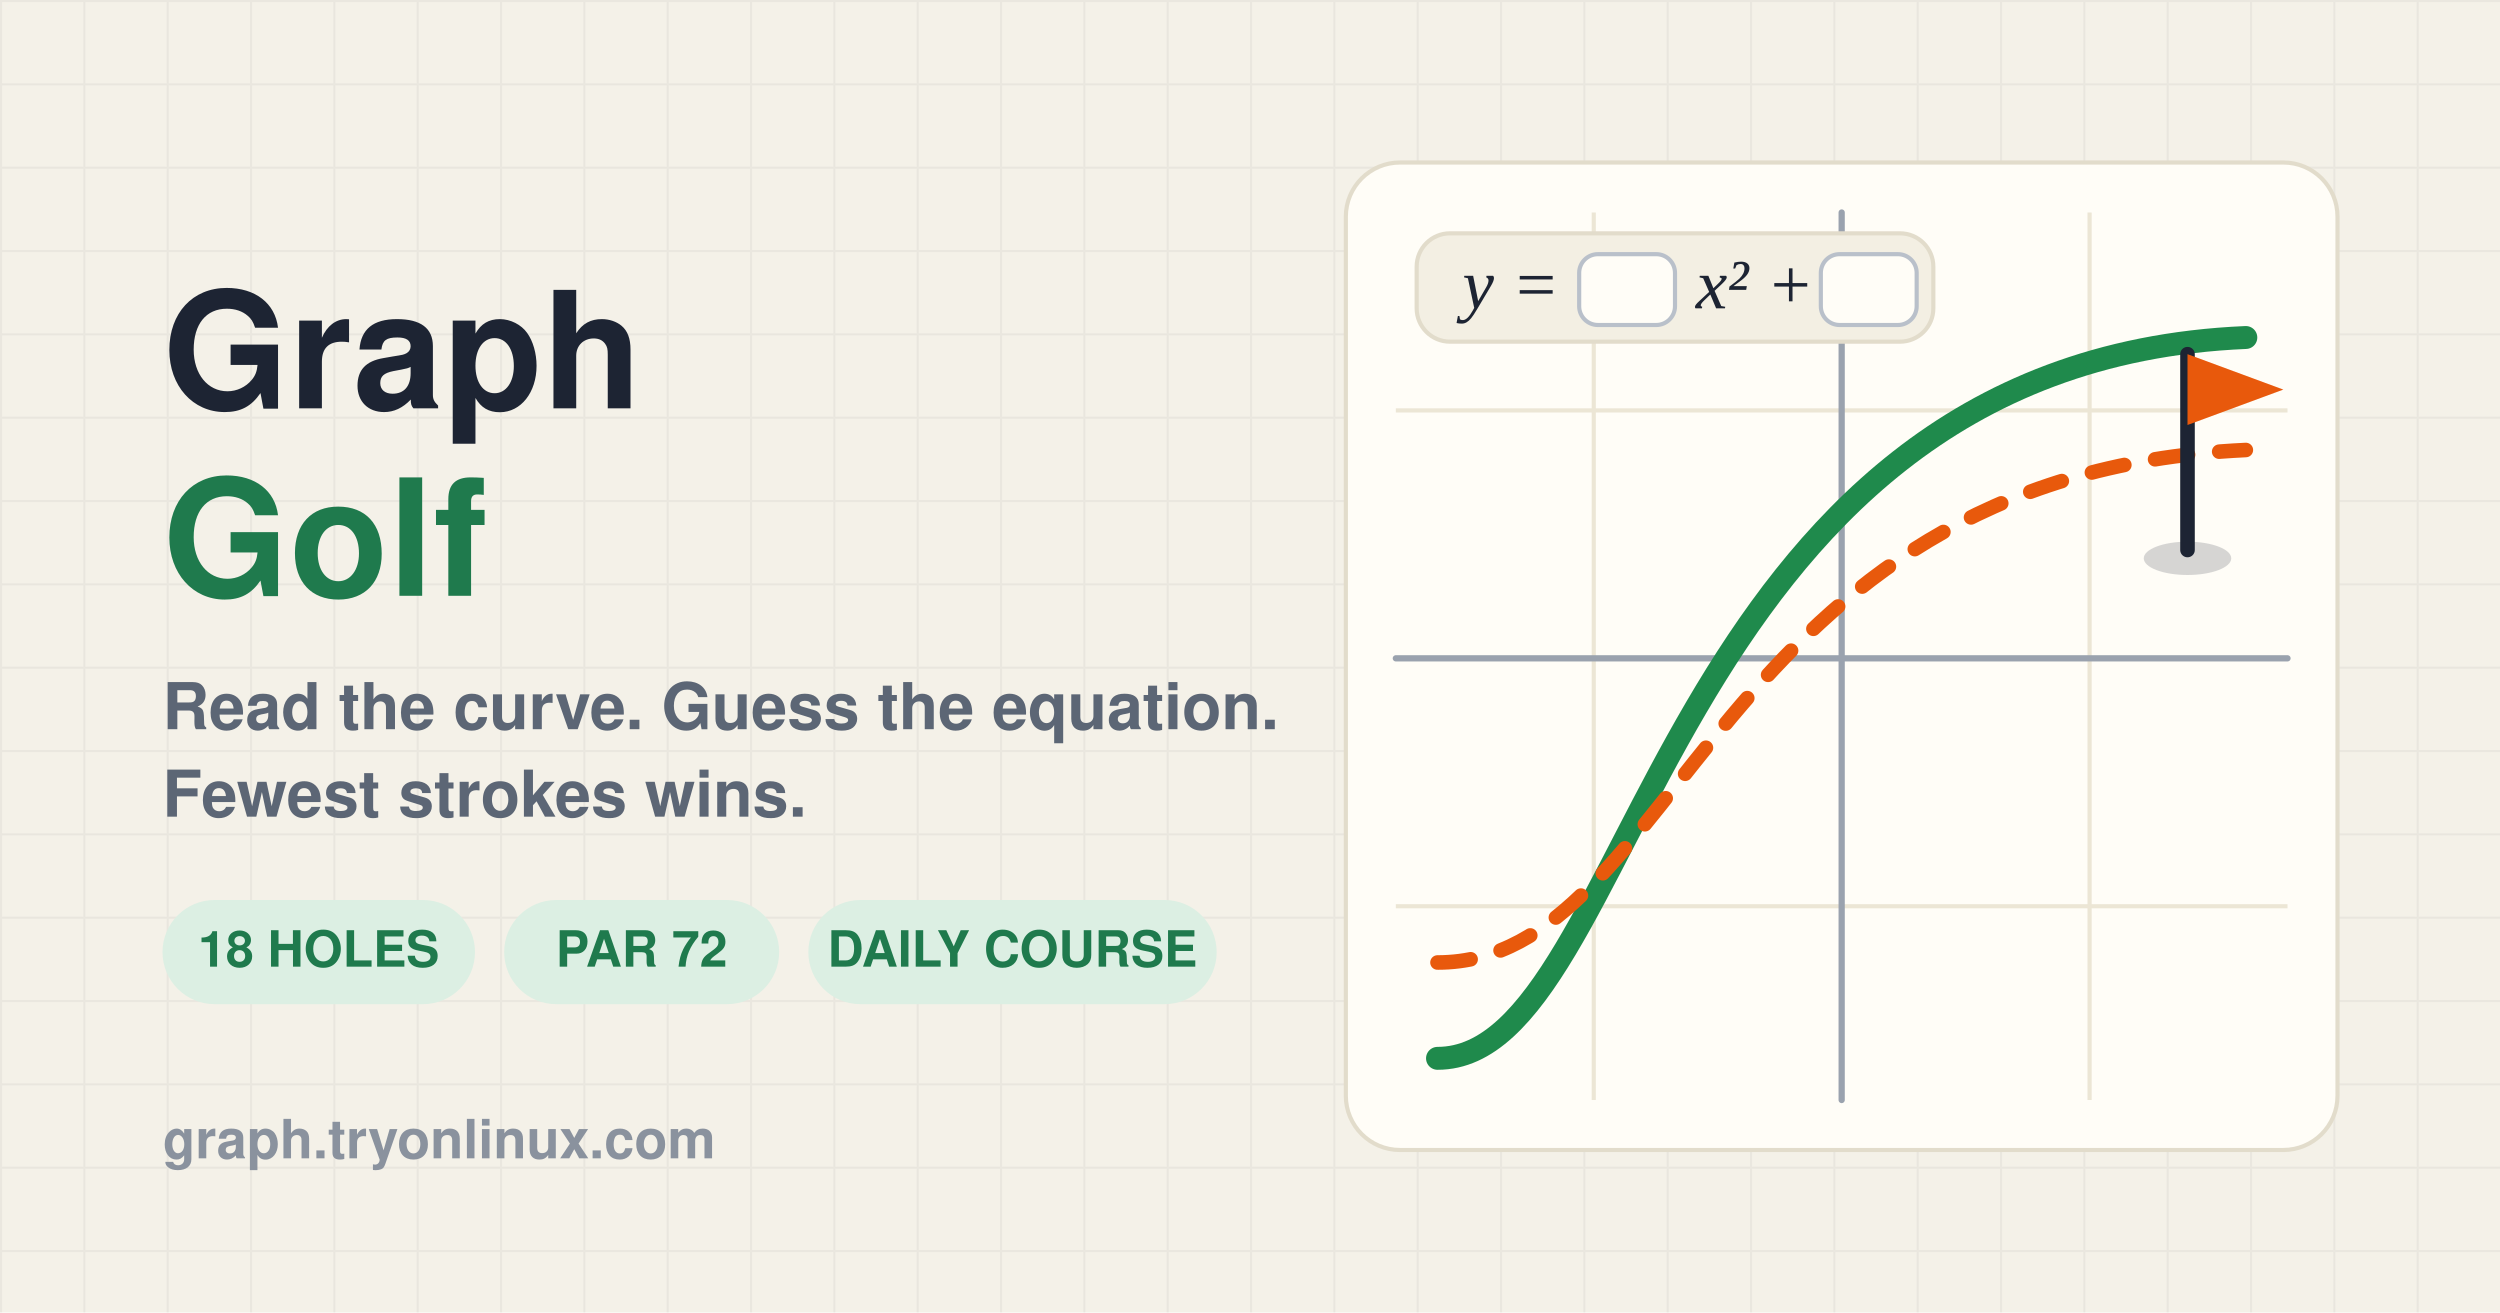
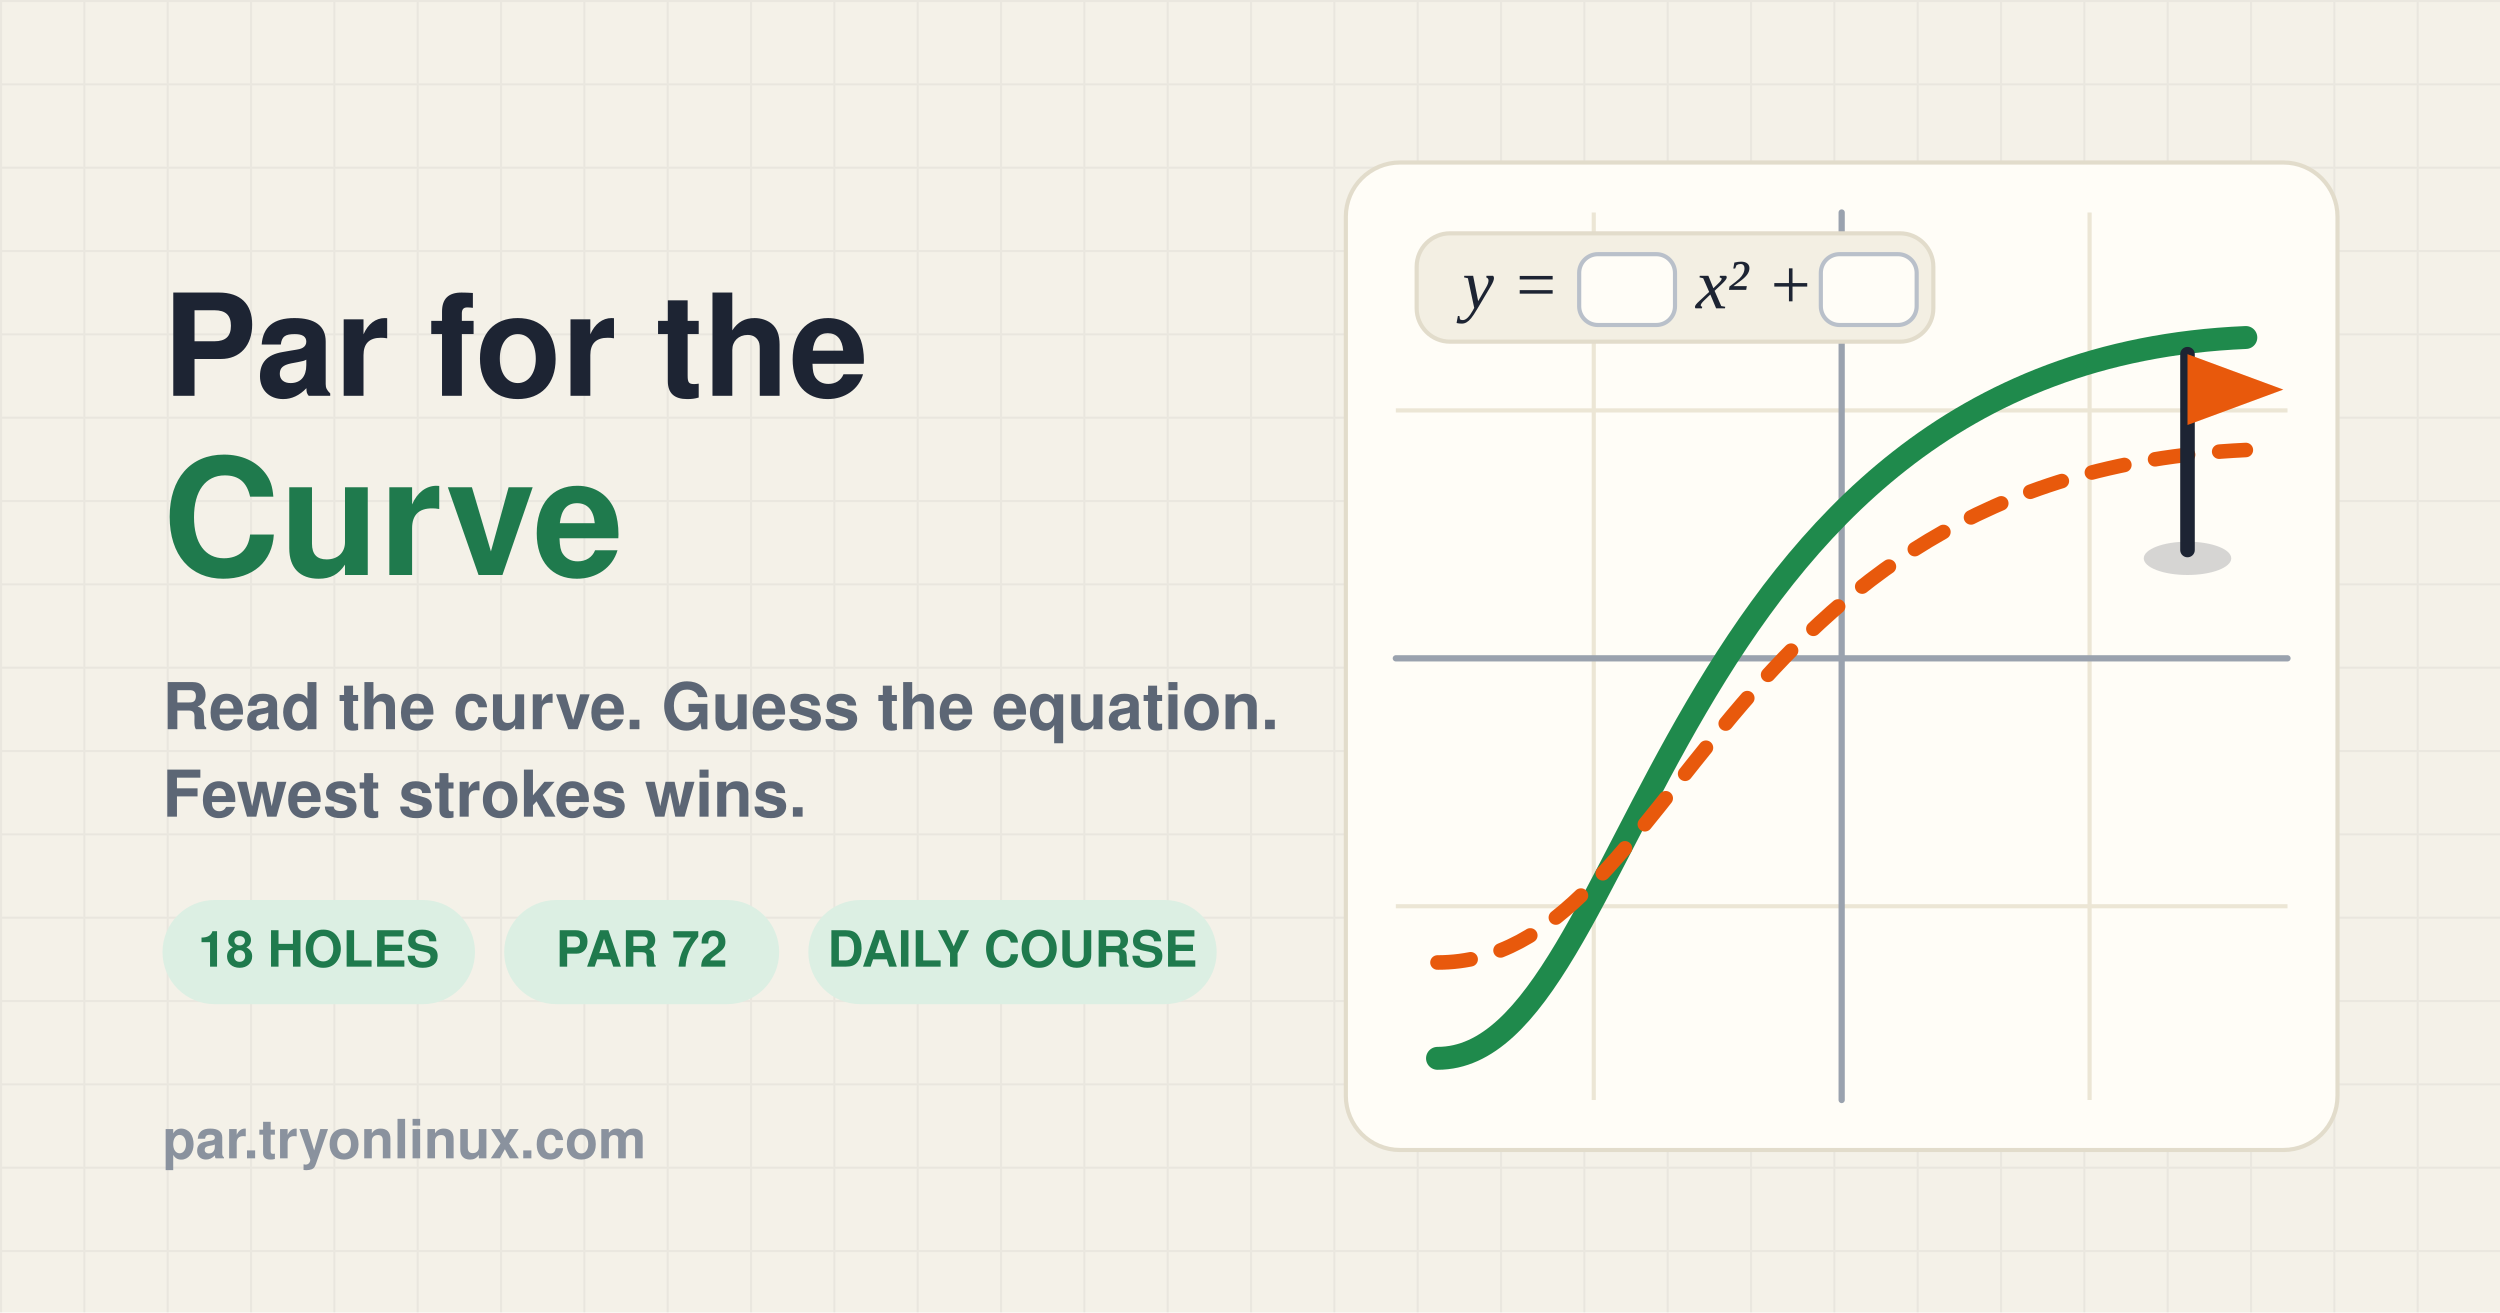
- <svg xmlns="http://www.w3.org/2000/svg" viewBox="0 0 1200 630" role="img" aria-label="Graph Golf — a daily curve-fitting puzzle">
+ <svg xmlns="http://www.w3.org/2000/svg" viewBox="0 0 1200 630" role="img" aria-label="Par for the Curve — a daily curve-fitting golf puzzle">
  <defs>
    <pattern id="paper" width="40" height="40" patternUnits="userSpaceOnUse">
      <path d="M40 0H0V40" fill="none" stroke="#1d2433" stroke-opacity=".05" stroke-width="2" />
    </pattern>
    <style>
      .f { font-family: "SF Pro Rounded", "Helvetica Neue", Helvetica, Arial, sans-serif; }
      .m { font-family: "STIX Two Math", Cambria, "Times New Roman", Times, serif; font-style: italic; }
    </style>
  </defs>
  <rect width="1200" height="630" fill="#f4f1e8" />
  <rect width="1200" height="630" fill="url(#paper)" />
  <g class="f">
-     <text x="78" y="196" font-size="78" font-weight="800" fill="#1d2433">Graph</text>
-     <text x="78" y="286" font-size="78" font-weight="800" fill="#1f7a4d">Golf</text>
+     <text x="78" y="190" font-size="68" font-weight="800" fill="#1d2433">Par for the</text>
+     <text x="78" y="276" font-size="78" font-weight="800" fill="#1f7a4d">Curve</text>
    <text x="78" y="350" font-size="31" font-weight="600" fill="#5c6675">Read the curve. Guess the equation.</text>
    <text x="78" y="392" font-size="31" font-weight="600" fill="#5c6675">Fewest strokes wins.</text>
    <g font-size="24" font-weight="700">
      <rect x="78" y="432" width="150" height="50" rx="25" fill="#dcefe3" />
      <text x="153" y="464" fill="#1f7a4d" text-anchor="middle">18 HOLES</text>
      <rect x="242" y="432" width="132" height="50" rx="25" fill="#dcefe3" />
      <text x="308" y="464" fill="#1f7a4d" text-anchor="middle">PAR 72</text>
      <rect x="388" y="432" width="196" height="50" rx="25" fill="#dcefe3" />
      <text x="486" y="464" fill="#1f7a4d" text-anchor="middle">DAILY COURSE</text>
    </g>
-     <text x="78" y="556" font-size="26" font-weight="600" fill="#8a929e">graph.tryonlinux.com</text>
+     <text x="78" y="556" font-size="26" font-weight="600" fill="#8a929e">par.tryonlinux.com</text>
  </g>
  <g transform="translate(646 78)">
    <rect width="476" height="474" rx="26" fill="#fffdf7" stroke="#e2dccb" stroke-width="2" />
    <g stroke="#ece6d5" stroke-width="2">
      <path d="M119 24V450M357 24V450M24 119H452M24 357H452" />
    </g>
    <g stroke="#9aa2ae" stroke-width="3" stroke-linecap="round">
      <path d="M24 238H452M238 24V450" />
    </g>
    <path d="M44 430C140 430 150 96 432 84" fill="none" stroke="#1f8a4c" stroke-width="11" stroke-linecap="round" />
    <path d="M44 384C160 384 176 150 432 138" fill="none" stroke="#e8590c" stroke-width="7" stroke-linecap="round" stroke-dasharray="16 15" />
    <path d="M404 92V186" stroke="#1d2433" stroke-width="7" stroke-linecap="round" />
    <path d="M404 92l46 17-46 17z" fill="#e8590c" />
    <ellipse cx="404" cy="190" rx="21" ry="8" fill="#1d2433" opacity=".18" />
    <g transform="translate(0 0)">
      <rect x="34" y="34" width="248" height="52" rx="16" fill="#f3efe3" stroke="#e2dccb" stroke-width="2" />
      <text class="m" x="56" y="70" font-size="34" fill="#1d2433">y = </text>
      <rect x="112" y="44" width="46" height="34" rx="9" fill="#fffdf7" stroke="#b9c0ca" stroke-width="2" />
      <text class="m" x="168" y="70" font-size="34" fill="#1d2433">x² + </text>
      <rect x="228" y="44" width="46" height="34" rx="9" fill="#fffdf7" stroke="#b9c0ca" stroke-width="2" />
    </g>
  </g>
</svg>
